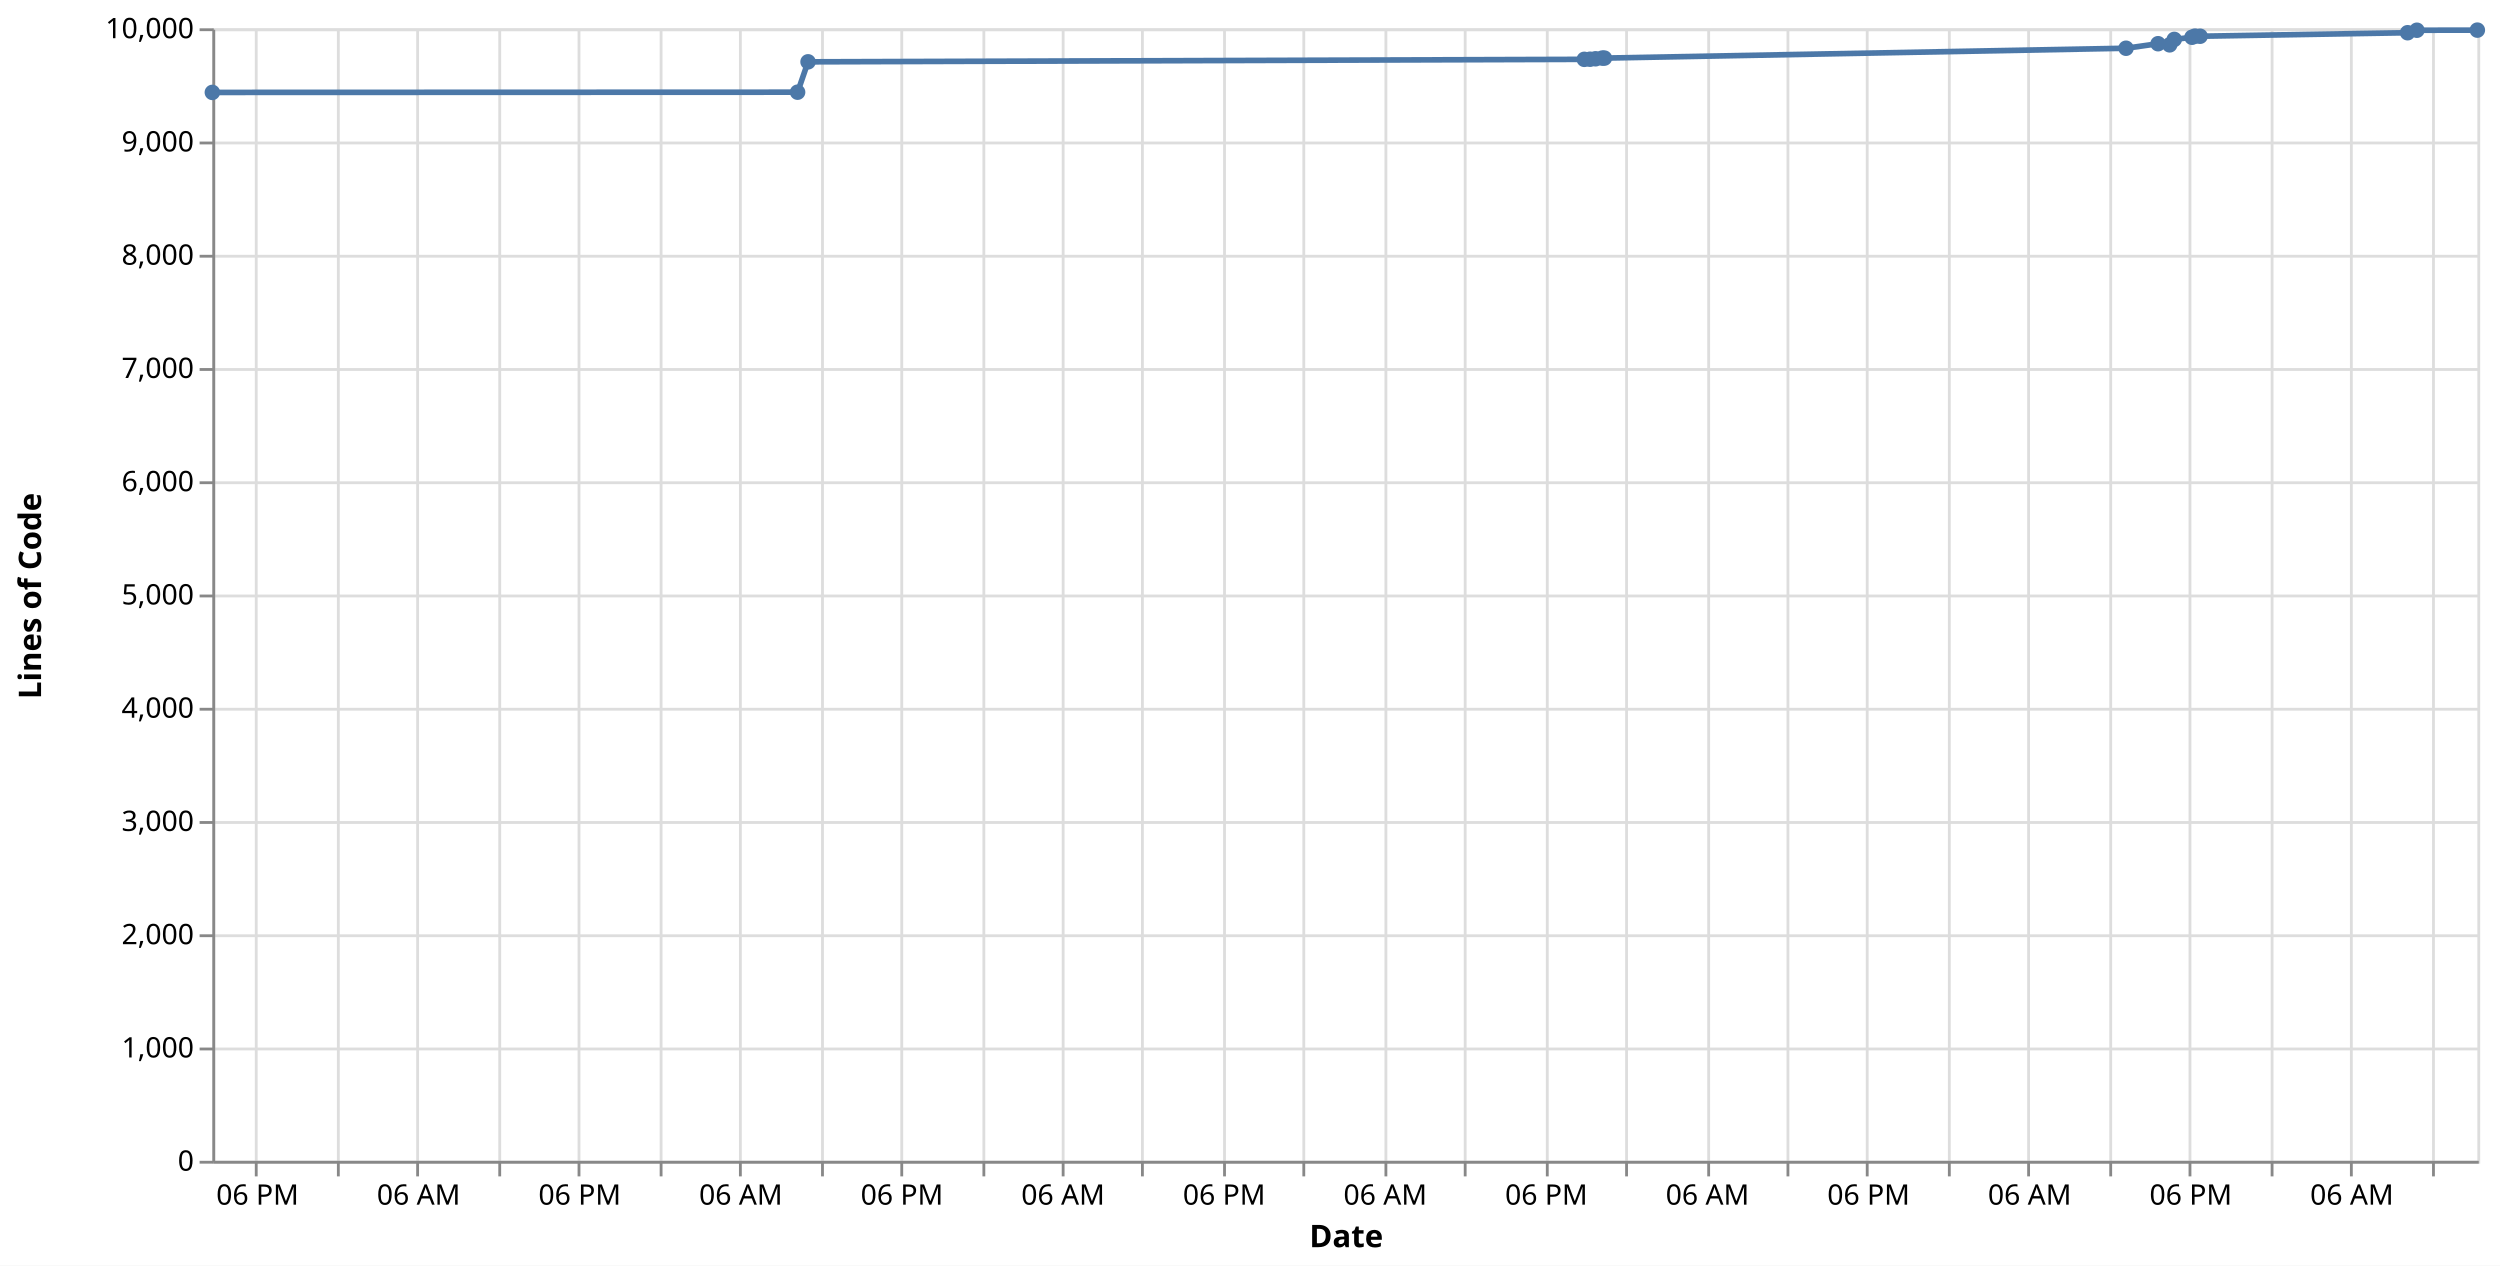
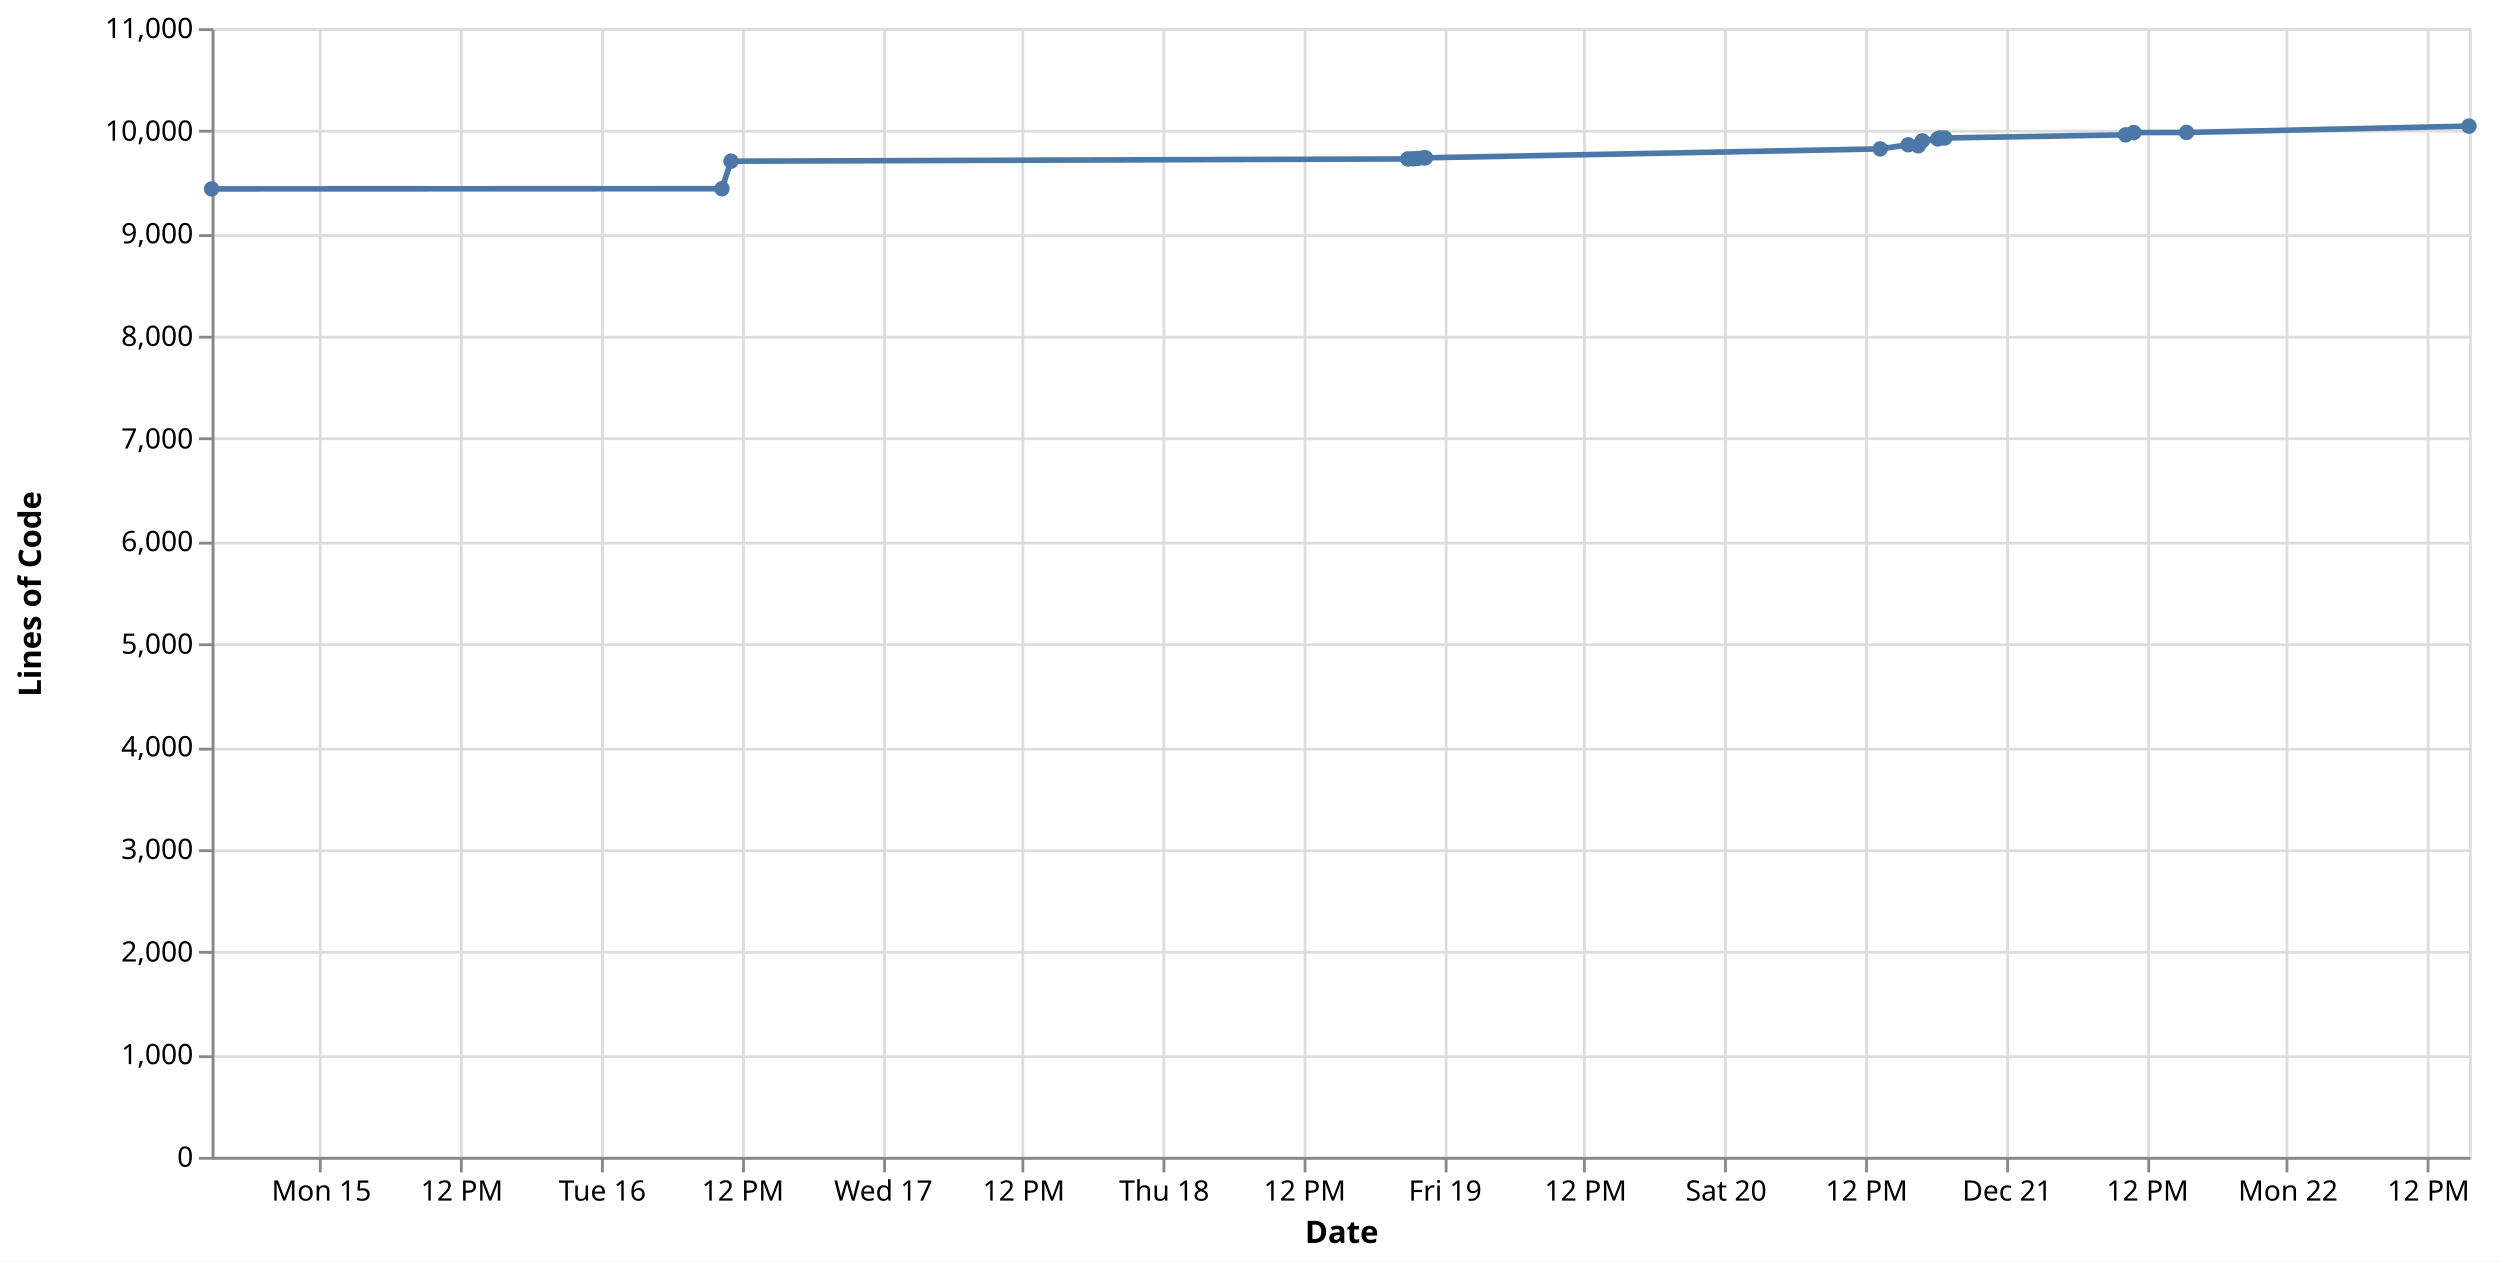
- <svg xmlns="http://www.w3.org/2000/svg" version="1.1" class="marks" width="883" height="447" viewBox="0 0 883 447">
-   <rect width="883" height="447" fill="white" />
+ <svg xmlns="http://www.w3.org/2000/svg" version="1.1" class="marks" width="886" height="447" viewBox="0 0 886 447">
+   <rect width="886" height="447" fill="white" />
  <g fill="none" stroke-miterlimit="10" transform="translate(75,10)">
    <g class="mark-group role-frame root" role="graphics-object" aria-roledescription="group mark container">
      <g transform="translate(0,0)">
        <path class="background" aria-hidden="true" d="M0.5,0.5h800v400h-800Z" stroke="#ddd" />
        <g>
          <g class="mark-group role-axis" aria-hidden="true">
            <g transform="translate(0.5,400.5)">
              <path class="background" aria-hidden="true" d="M0,0h0v0h0Z" pointer-events="none" />
              <g>
                <g class="mark-rule role-axis-grid" pointer-events="none">
-                   <line transform="translate(15,-400)" x2="0" y2="400" stroke="#ddd" stroke-width="1" opacity="1" />
-                   <line transform="translate(44,-400)" x2="0" y2="400" stroke="#ddd" stroke-width="1" opacity="1" />
-                   <line transform="translate(72,-400)" x2="0" y2="400" stroke="#ddd" stroke-width="1" opacity="1" />
-                   <line transform="translate(101,-400)" x2="0" y2="400" stroke="#ddd" stroke-width="1" opacity="1" />
-                   <line transform="translate(129,-400)" x2="0" y2="400" stroke="#ddd" stroke-width="1" opacity="1" />
-                   <line transform="translate(158,-400)" x2="0" y2="400" stroke="#ddd" stroke-width="1" opacity="1" />
-                   <line transform="translate(186,-400)" x2="0" y2="400" stroke="#ddd" stroke-width="1" opacity="1" />
-                   <line transform="translate(215,-400)" x2="0" y2="400" stroke="#ddd" stroke-width="1" opacity="1" />
-                   <line transform="translate(243,-400)" x2="0" y2="400" stroke="#ddd" stroke-width="1" opacity="1" />
-                   <line transform="translate(272,-400)" x2="0" y2="400" stroke="#ddd" stroke-width="1" opacity="1" />
-                   <line transform="translate(300,-400)" x2="0" y2="400" stroke="#ddd" stroke-width="1" opacity="1" />
-                   <line transform="translate(328,-400)" x2="0" y2="400" stroke="#ddd" stroke-width="1" opacity="1" />
-                   <line transform="translate(357,-400)" x2="0" y2="400" stroke="#ddd" stroke-width="1" opacity="1" />
-                   <line transform="translate(385,-400)" x2="0" y2="400" stroke="#ddd" stroke-width="1" opacity="1" />
-                   <line transform="translate(414,-400)" x2="0" y2="400" stroke="#ddd" stroke-width="1" opacity="1" />
-                   <line transform="translate(442,-400)" x2="0" y2="400" stroke="#ddd" stroke-width="1" opacity="1" />
-                   <line transform="translate(471,-400)" x2="0" y2="400" stroke="#ddd" stroke-width="1" opacity="1" />
-                   <line transform="translate(499,-400)" x2="0" y2="400" stroke="#ddd" stroke-width="1" opacity="1" />
-                   <line transform="translate(528,-400)" x2="0" y2="400" stroke="#ddd" stroke-width="1" opacity="1" />
-                   <line transform="translate(556,-400)" x2="0" y2="400" stroke="#ddd" stroke-width="1" opacity="1" />
-                   <line transform="translate(584,-400)" x2="0" y2="400" stroke="#ddd" stroke-width="1" opacity="1" />
-                   <line transform="translate(613,-400)" x2="0" y2="400" stroke="#ddd" stroke-width="1" opacity="1" />
-                   <line transform="translate(641,-400)" x2="0" y2="400" stroke="#ddd" stroke-width="1" opacity="1" />
-                   <line transform="translate(670,-400)" x2="0" y2="400" stroke="#ddd" stroke-width="1" opacity="1" />
-                   <line transform="translate(698,-400)" x2="0" y2="400" stroke="#ddd" stroke-width="1" opacity="1" />
-                   <line transform="translate(727,-400)" x2="0" y2="400" stroke="#ddd" stroke-width="1" opacity="1" />
-                   <line transform="translate(755,-400)" x2="0" y2="400" stroke="#ddd" stroke-width="1" opacity="1" />
-                   <line transform="translate(784,-400)" x2="0" y2="400" stroke="#ddd" stroke-width="1" opacity="1" />
+                   <line transform="translate(38,-400)" x2="0" y2="400" stroke="#ddd" stroke-width="1" opacity="1" />
+                   <line transform="translate(88,-400)" x2="0" y2="400" stroke="#ddd" stroke-width="1" opacity="1" />
+                   <line transform="translate(138,-400)" x2="0" y2="400" stroke="#ddd" stroke-width="1" opacity="1" />
+                   <line transform="translate(188,-400)" x2="0" y2="400" stroke="#ddd" stroke-width="1" opacity="1" />
+                   <line transform="translate(238,-400)" x2="0" y2="400" stroke="#ddd" stroke-width="1" opacity="1" />
+                   <line transform="translate(287,-400)" x2="0" y2="400" stroke="#ddd" stroke-width="1" opacity="1" />
+                   <line transform="translate(337,-400)" x2="0" y2="400" stroke="#ddd" stroke-width="1" opacity="1" />
+                   <line transform="translate(387,-400)" x2="0" y2="400" stroke="#ddd" stroke-width="1" opacity="1" />
+                   <line transform="translate(437,-400)" x2="0" y2="400" stroke="#ddd" stroke-width="1" opacity="1" />
+                   <line transform="translate(486,-400)" x2="0" y2="400" stroke="#ddd" stroke-width="1" opacity="1" />
+                   <line transform="translate(536,-400)" x2="0" y2="400" stroke="#ddd" stroke-width="1" opacity="1" />
+                   <line transform="translate(586,-400)" x2="0" y2="400" stroke="#ddd" stroke-width="1" opacity="1" />
+                   <line transform="translate(636,-400)" x2="0" y2="400" stroke="#ddd" stroke-width="1" opacity="1" />
+                   <line transform="translate(686,-400)" x2="0" y2="400" stroke="#ddd" stroke-width="1" opacity="1" />
+                   <line transform="translate(735,-400)" x2="0" y2="400" stroke="#ddd" stroke-width="1" opacity="1" />
+                   <line transform="translate(785,-400)" x2="0" y2="400" stroke="#ddd" stroke-width="1" opacity="1" />
                </g>
              </g>
              <path class="foreground" aria-hidden="true" d="" pointer-events="none" display="none" />
            </g>
          </g>
          <g class="mark-group role-axis" aria-hidden="true">
            <g transform="translate(0.5,0.5)">
              <path class="background" aria-hidden="true" d="M0,0h0v0h0Z" pointer-events="none" />
              <g>
                <g class="mark-rule role-axis-grid" pointer-events="none">
                  <line transform="translate(0,400)" x2="800" y2="0" stroke="#ddd" stroke-width="1" opacity="1" />
-                   <line transform="translate(0,360)" x2="800" y2="0" stroke="#ddd" stroke-width="1" opacity="1" />
-                   <line transform="translate(0,320)" x2="800" y2="0" stroke="#ddd" stroke-width="1" opacity="1" />
-                   <line transform="translate(0,280)" x2="800" y2="0" stroke="#ddd" stroke-width="1" opacity="1" />
-                   <line transform="translate(0,240)" x2="800" y2="0" stroke="#ddd" stroke-width="1" opacity="1" />
-                   <line transform="translate(0,200)" x2="800" y2="0" stroke="#ddd" stroke-width="1" opacity="1" />
-                   <line transform="translate(0,160)" x2="800" y2="0" stroke="#ddd" stroke-width="1" opacity="1" />
-                   <line transform="translate(0,120)" x2="800" y2="0" stroke="#ddd" stroke-width="1" opacity="1" />
-                   <line transform="translate(0,80)" x2="800" y2="0" stroke="#ddd" stroke-width="1" opacity="1" />
-                   <line transform="translate(0,40)" x2="800" y2="0" stroke="#ddd" stroke-width="1" opacity="1" />
+                   <line transform="translate(0,364)" x2="800" y2="0" stroke="#ddd" stroke-width="1" opacity="1" />
+                   <line transform="translate(0,327)" x2="800" y2="0" stroke="#ddd" stroke-width="1" opacity="1" />
+                   <line transform="translate(0,291)" x2="800" y2="0" stroke="#ddd" stroke-width="1" opacity="1" />
+                   <line transform="translate(0,255)" x2="800" y2="0" stroke="#ddd" stroke-width="1" opacity="1" />
+                   <line transform="translate(0,218)" x2="800" y2="0" stroke="#ddd" stroke-width="1" opacity="1" />
+                   <line transform="translate(0,182)" x2="800" y2="0" stroke="#ddd" stroke-width="1" opacity="1" />
+                   <line transform="translate(0,145)" x2="800" y2="0" stroke="#ddd" stroke-width="1" opacity="1" />
+                   <line transform="translate(0,109)" x2="800" y2="0" stroke="#ddd" stroke-width="1" opacity="1" />
+                   <line transform="translate(0,73)" x2="800" y2="0" stroke="#ddd" stroke-width="1" opacity="1" />
+                   <line transform="translate(0,36)" x2="800" y2="0" stroke="#ddd" stroke-width="1" opacity="1" />
                  <line transform="translate(0,0)" x2="800" y2="0" stroke="#ddd" stroke-width="1" opacity="1" />
                </g>
              </g>
              <path class="foreground" aria-hidden="true" d="" pointer-events="none" display="none" />
            </g>
          </g>
-           <g class="mark-group role-axis" role="graphics-symbol" aria-roledescription="axis" aria-label="X-axis titled 'Date' for a time scale with values from Sunday, 14 December 2025, 2:44:26 PM to Sunday, 21 December 2025, 3:26:58 PM">
+           <g class="mark-group role-axis" role="graphics-symbol" aria-roledescription="axis" aria-label="X-axis titled 'Date' for a time scale with values from Sunday, 14 December 2025, 2:44:26 PM to Monday, 22 December 2025, 3:34:34 PM">
            <g transform="translate(0.5,400.5)">
              <path class="background" aria-hidden="true" d="M0,0h0v0h0Z" pointer-events="none" />
              <g>
                <g class="mark-rule role-axis-tick" pointer-events="none">
-                   <line transform="translate(15,0)" x2="0" y2="5" stroke="#888" stroke-width="1" opacity="1" />
-                   <line transform="translate(44,0)" x2="0" y2="5" stroke="#888" stroke-width="1" opacity="1" />
-                   <line transform="translate(72,0)" x2="0" y2="5" stroke="#888" stroke-width="1" opacity="1" />
-                   <line transform="translate(101,0)" x2="0" y2="5" stroke="#888" stroke-width="1" opacity="1" />
-                   <line transform="translate(129,0)" x2="0" y2="5" stroke="#888" stroke-width="1" opacity="1" />
-                   <line transform="translate(158,0)" x2="0" y2="5" stroke="#888" stroke-width="1" opacity="1" />
-                   <line transform="translate(186,0)" x2="0" y2="5" stroke="#888" stroke-width="1" opacity="1" />
-                   <line transform="translate(215,0)" x2="0" y2="5" stroke="#888" stroke-width="1" opacity="1" />
-                   <line transform="translate(243,0)" x2="0" y2="5" stroke="#888" stroke-width="1" opacity="1" />
-                   <line transform="translate(272,0)" x2="0" y2="5" stroke="#888" stroke-width="1" opacity="1" />
-                   <line transform="translate(300,0)" x2="0" y2="5" stroke="#888" stroke-width="1" opacity="1" />
-                   <line transform="translate(328,0)" x2="0" y2="5" stroke="#888" stroke-width="1" opacity="1" />
-                   <line transform="translate(357,0)" x2="0" y2="5" stroke="#888" stroke-width="1" opacity="1" />
-                   <line transform="translate(385,0)" x2="0" y2="5" stroke="#888" stroke-width="1" opacity="1" />
-                   <line transform="translate(414,0)" x2="0" y2="5" stroke="#888" stroke-width="1" opacity="1" />
-                   <line transform="translate(442,0)" x2="0" y2="5" stroke="#888" stroke-width="1" opacity="1" />
-                   <line transform="translate(471,0)" x2="0" y2="5" stroke="#888" stroke-width="1" opacity="1" />
-                   <line transform="translate(499,0)" x2="0" y2="5" stroke="#888" stroke-width="1" opacity="1" />
-                   <line transform="translate(528,0)" x2="0" y2="5" stroke="#888" stroke-width="1" opacity="1" />
-                   <line transform="translate(556,0)" x2="0" y2="5" stroke="#888" stroke-width="1" opacity="1" />
-                   <line transform="translate(584,0)" x2="0" y2="5" stroke="#888" stroke-width="1" opacity="1" />
-                   <line transform="translate(613,0)" x2="0" y2="5" stroke="#888" stroke-width="1" opacity="1" />
-                   <line transform="translate(641,0)" x2="0" y2="5" stroke="#888" stroke-width="1" opacity="1" />
-                   <line transform="translate(670,0)" x2="0" y2="5" stroke="#888" stroke-width="1" opacity="1" />
-                   <line transform="translate(698,0)" x2="0" y2="5" stroke="#888" stroke-width="1" opacity="1" />
-                   <line transform="translate(727,0)" x2="0" y2="5" stroke="#888" stroke-width="1" opacity="1" />
-                   <line transform="translate(755,0)" x2="0" y2="5" stroke="#888" stroke-width="1" opacity="1" />
-                   <line transform="translate(784,0)" x2="0" y2="5" stroke="#888" stroke-width="1" opacity="1" />
+                   <line transform="translate(38,0)" x2="0" y2="5" stroke="#888" stroke-width="1" opacity="1" />
+                   <line transform="translate(88,0)" x2="0" y2="5" stroke="#888" stroke-width="1" opacity="1" />
+                   <line transform="translate(138,0)" x2="0" y2="5" stroke="#888" stroke-width="1" opacity="1" />
+                   <line transform="translate(188,0)" x2="0" y2="5" stroke="#888" stroke-width="1" opacity="1" />
+                   <line transform="translate(238,0)" x2="0" y2="5" stroke="#888" stroke-width="1" opacity="1" />
+                   <line transform="translate(287,0)" x2="0" y2="5" stroke="#888" stroke-width="1" opacity="1" />
+                   <line transform="translate(337,0)" x2="0" y2="5" stroke="#888" stroke-width="1" opacity="1" />
+                   <line transform="translate(387,0)" x2="0" y2="5" stroke="#888" stroke-width="1" opacity="1" />
+                   <line transform="translate(437,0)" x2="0" y2="5" stroke="#888" stroke-width="1" opacity="1" />
+                   <line transform="translate(486,0)" x2="0" y2="5" stroke="#888" stroke-width="1" opacity="1" />
+                   <line transform="translate(536,0)" x2="0" y2="5" stroke="#888" stroke-width="1" opacity="1" />
+                   <line transform="translate(586,0)" x2="0" y2="5" stroke="#888" stroke-width="1" opacity="1" />
+                   <line transform="translate(636,0)" x2="0" y2="5" stroke="#888" stroke-width="1" opacity="1" />
+                   <line transform="translate(686,0)" x2="0" y2="5" stroke="#888" stroke-width="1" opacity="1" />
+                   <line transform="translate(735,0)" x2="0" y2="5" stroke="#888" stroke-width="1" opacity="1" />
+                   <line transform="translate(785,0)" x2="0" y2="5" stroke="#888" stroke-width="1" opacity="1" />
                </g>
                <g class="mark-text role-axis-label" pointer-events="none">
-                   <text text-anchor="middle" transform="translate(15.45595,15)" font-family="sans-serif" font-size="10px" fill="#000" opacity="1">06 PM</text>
-                   <text text-anchor="middle" transform="translate(43.90732,15)" font-family="sans-serif" font-size="10px" fill="#000" opacity="0">Mon 15</text>
-                   <text text-anchor="middle" transform="translate(72.3587,15)" font-family="sans-serif" font-size="10px" fill="#000" opacity="1">06 AM</text>
-                   <text text-anchor="middle" transform="translate(100.8101,15)" font-family="sans-serif" font-size="10px" fill="#000" opacity="0">12 PM</text>
-                   <text text-anchor="middle" transform="translate(129.2614,15)" font-family="sans-serif" font-size="10px" fill="#000" opacity="1">06 PM</text>
-                   <text text-anchor="middle" transform="translate(157.7128,15)" font-family="sans-serif" font-size="10px" fill="#000" opacity="0">Tue 16</text>
-                   <text text-anchor="middle" transform="translate(186.1642,15)" font-family="sans-serif" font-size="10px" fill="#000" opacity="1">06 AM</text>
-                   <text text-anchor="middle" transform="translate(214.6156,15)" font-family="sans-serif" font-size="10px" fill="#000" opacity="0">12 PM</text>
-                   <text text-anchor="middle" transform="translate(243.067,15)" font-family="sans-serif" font-size="10px" fill="#000" opacity="1">06 PM</text>
-                   <text text-anchor="middle" transform="translate(271.5183,15)" font-family="sans-serif" font-size="10px" fill="#000" opacity="0">Wed 17</text>
-                   <text text-anchor="middle" transform="translate(299.9697,15)" font-family="sans-serif" font-size="10px" fill="#000" opacity="1">06 AM</text>
-                   <text text-anchor="middle" transform="translate(328.4211,15)" font-family="sans-serif" font-size="10px" fill="#000" opacity="0">12 PM</text>
-                   <text text-anchor="middle" transform="translate(356.8725,15)" font-family="sans-serif" font-size="10px" fill="#000" opacity="1">06 PM</text>
-                   <text text-anchor="middle" transform="translate(385.3238,15)" font-family="sans-serif" font-size="10px" fill="#000" opacity="0">Thu 18</text>
-                   <text text-anchor="middle" transform="translate(413.7752,15)" font-family="sans-serif" font-size="10px" fill="#000" opacity="1">06 AM</text>
-                   <text text-anchor="middle" transform="translate(442.2266,15)" font-family="sans-serif" font-size="10px" fill="#000" opacity="0">12 PM</text>
-                   <text text-anchor="middle" transform="translate(470.678,15)" font-family="sans-serif" font-size="10px" fill="#000" opacity="1">06 PM</text>
-                   <text text-anchor="middle" transform="translate(499.1293,15)" font-family="sans-serif" font-size="10px" fill="#000" opacity="0">Fri 19</text>
-                   <text text-anchor="middle" transform="translate(527.5807,15)" font-family="sans-serif" font-size="10px" fill="#000" opacity="1">06 AM</text>
-                   <text text-anchor="middle" transform="translate(556.0321,15)" font-family="sans-serif" font-size="10px" fill="#000" opacity="0">12 PM</text>
-                   <text text-anchor="middle" transform="translate(584.4835,15)" font-family="sans-serif" font-size="10px" fill="#000" opacity="1">06 PM</text>
-                   <text text-anchor="middle" transform="translate(612.9348,15)" font-family="sans-serif" font-size="10px" fill="#000" opacity="0">Sat 20</text>
-                   <text text-anchor="middle" transform="translate(641.3862,15)" font-family="sans-serif" font-size="10px" fill="#000" opacity="1">06 AM</text>
-                   <text text-anchor="middle" transform="translate(669.8376,15)" font-family="sans-serif" font-size="10px" fill="#000" opacity="0">12 PM</text>
-                   <text text-anchor="middle" transform="translate(698.289,15)" font-family="sans-serif" font-size="10px" fill="#000" opacity="1">06 PM</text>
-                   <text text-anchor="middle" transform="translate(726.7403,15)" font-family="sans-serif" font-size="10px" fill="#000" opacity="0">Dec 21</text>
-                   <text text-anchor="middle" transform="translate(755.1917,15)" font-family="sans-serif" font-size="10px" fill="#000" opacity="1">06 AM</text>
-                   <text text-anchor="middle" transform="translate(783.6431,15)" font-family="sans-serif" font-size="10px" fill="#000" opacity="0">12 PM</text>
+                   <text text-anchor="middle" transform="translate(38.41385,15)" font-family="sans-serif" font-size="10px" fill="#000" opacity="1">Mon 15</text>
+                   <text text-anchor="middle" transform="translate(88.1972,15)" font-family="sans-serif" font-size="10px" fill="#000" opacity="1">12 PM</text>
+                   <text text-anchor="middle" transform="translate(137.9805,15)" font-family="sans-serif" font-size="10px" fill="#000" opacity="1">Tue 16</text>
+                   <text text-anchor="middle" transform="translate(187.7639,15)" font-family="sans-serif" font-size="10px" fill="#000" opacity="1">12 PM</text>
+                   <text text-anchor="middle" transform="translate(237.5472,15)" font-family="sans-serif" font-size="10px" fill="#000" opacity="1">Wed 17</text>
+                   <text text-anchor="middle" transform="translate(287.3306,15)" font-family="sans-serif" font-size="10px" fill="#000" opacity="1">12 PM</text>
+                   <text text-anchor="middle" transform="translate(337.1139,15)" font-family="sans-serif" font-size="10px" fill="#000" opacity="1">Thu 18</text>
+                   <text text-anchor="middle" transform="translate(386.8973,15)" font-family="sans-serif" font-size="10px" fill="#000" opacity="1">12 PM</text>
+                   <text text-anchor="middle" transform="translate(436.6806,15)" font-family="sans-serif" font-size="10px" fill="#000" opacity="1">Fri 19</text>
+                   <text text-anchor="middle" transform="translate(486.464,15)" font-family="sans-serif" font-size="10px" fill="#000" opacity="1">12 PM</text>
+                   <text text-anchor="middle" transform="translate(536.2473,15)" font-family="sans-serif" font-size="10px" fill="#000" opacity="1">Sat 20</text>
+                   <text text-anchor="middle" transform="translate(586.0307,15)" font-family="sans-serif" font-size="10px" fill="#000" opacity="1">12 PM</text>
+                   <text text-anchor="middle" transform="translate(635.814,15)" font-family="sans-serif" font-size="10px" fill="#000" opacity="1">Dec 21</text>
+                   <text text-anchor="middle" transform="translate(685.5974,15)" font-family="sans-serif" font-size="10px" fill="#000" opacity="1">12 PM</text>
+                   <text text-anchor="middle" transform="translate(735.3808,15)" font-family="sans-serif" font-size="10px" fill="#000" opacity="1">Mon 22</text>
+                   <text text-anchor="middle" transform="translate(785.1641,15)" font-family="sans-serif" font-size="10px" fill="#000" opacity="1">12 PM</text>
                </g>
                <g class="mark-rule role-axis-domain" pointer-events="none">
                  <line transform="translate(0,0)" x2="800" y2="0" stroke="#888" stroke-width="1" opacity="1" />
                </g>
                <g class="mark-text role-axis-title" pointer-events="none">
                  <text text-anchor="middle" transform="translate(400,30)" font-family="sans-serif" font-size="11px" font-weight="bold" fill="#000" opacity="1">Date</text>
                </g>
              </g>
              <path class="foreground" aria-hidden="true" d="" pointer-events="none" display="none" />
            </g>
          </g>
-           <g class="mark-group role-axis" role="graphics-symbol" aria-roledescription="axis" aria-label="Y-axis titled 'Lines of Code' for a linear scale with values from 0 to 10,000">
+           <g class="mark-group role-axis" role="graphics-symbol" aria-roledescription="axis" aria-label="Y-axis titled 'Lines of Code' for a linear scale with values from 0 to 11,000">
            <g transform="translate(0.5,0.5)">
              <path class="background" aria-hidden="true" d="M0,0h0v0h0Z" pointer-events="none" />
              <g>
                <g class="mark-rule role-axis-tick" pointer-events="none">
                  <line transform="translate(0,400)" x2="-5" y2="0" stroke="#888" stroke-width="1" opacity="1" />
-                   <line transform="translate(0,360)" x2="-5" y2="0" stroke="#888" stroke-width="1" opacity="1" />
-                   <line transform="translate(0,320)" x2="-5" y2="0" stroke="#888" stroke-width="1" opacity="1" />
-                   <line transform="translate(0,280)" x2="-5" y2="0" stroke="#888" stroke-width="1" opacity="1" />
-                   <line transform="translate(0,240)" x2="-5" y2="0" stroke="#888" stroke-width="1" opacity="1" />
-                   <line transform="translate(0,200)" x2="-5" y2="0" stroke="#888" stroke-width="1" opacity="1" />
-                   <line transform="translate(0,160)" x2="-5" y2="0" stroke="#888" stroke-width="1" opacity="1" />
-                   <line transform="translate(0,120)" x2="-5" y2="0" stroke="#888" stroke-width="1" opacity="1" />
-                   <line transform="translate(0,80)" x2="-5" y2="0" stroke="#888" stroke-width="1" opacity="1" />
-                   <line transform="translate(0,40)" x2="-5" y2="0" stroke="#888" stroke-width="1" opacity="1" />
+                   <line transform="translate(0,364)" x2="-5" y2="0" stroke="#888" stroke-width="1" opacity="1" />
+                   <line transform="translate(0,327)" x2="-5" y2="0" stroke="#888" stroke-width="1" opacity="1" />
+                   <line transform="translate(0,291)" x2="-5" y2="0" stroke="#888" stroke-width="1" opacity="1" />
+                   <line transform="translate(0,255)" x2="-5" y2="0" stroke="#888" stroke-width="1" opacity="1" />
+                   <line transform="translate(0,218)" x2="-5" y2="0" stroke="#888" stroke-width="1" opacity="1" />
+                   <line transform="translate(0,182)" x2="-5" y2="0" stroke="#888" stroke-width="1" opacity="1" />
+                   <line transform="translate(0,145)" x2="-5" y2="0" stroke="#888" stroke-width="1" opacity="1" />
+                   <line transform="translate(0,109)" x2="-5" y2="0" stroke="#888" stroke-width="1" opacity="1" />
+                   <line transform="translate(0,73)" x2="-5" y2="0" stroke="#888" stroke-width="1" opacity="1" />
+                   <line transform="translate(0,36)" x2="-5" y2="0" stroke="#888" stroke-width="1" opacity="1" />
                  <line transform="translate(0,0)" x2="-5" y2="0" stroke="#888" stroke-width="1" opacity="1" />
                </g>
                <g class="mark-text role-axis-label" pointer-events="none">
                  <text text-anchor="end" transform="translate(-7,403)" font-family="sans-serif" font-size="10px" fill="#000" opacity="1">0</text>
-                   <text text-anchor="end" transform="translate(-7,363)" font-family="sans-serif" font-size="10px" fill="#000" opacity="1">1,000</text>
-                   <text text-anchor="end" transform="translate(-7,323)" font-family="sans-serif" font-size="10px" fill="#000" opacity="1">2,000</text>
-                   <text text-anchor="end" transform="translate(-7,283)" font-family="sans-serif" font-size="10px" fill="#000" opacity="1">3,000</text>
-                   <text text-anchor="end" transform="translate(-7,243)" font-family="sans-serif" font-size="10px" fill="#000" opacity="1">4,000</text>
-                   <text text-anchor="end" transform="translate(-7,203)" font-family="sans-serif" font-size="10px" fill="#000" opacity="1">5,000</text>
-                   <text text-anchor="end" transform="translate(-7,163)" font-family="sans-serif" font-size="10px" fill="#000" opacity="1">6,000</text>
-                   <text text-anchor="end" transform="translate(-7,123)" font-family="sans-serif" font-size="10px" fill="#000" opacity="1">7,000</text>
-                   <text text-anchor="end" transform="translate(-7,83)" font-family="sans-serif" font-size="10px" fill="#000" opacity="1">8,000</text>
-                   <text text-anchor="end" transform="translate(-7,43)" font-family="sans-serif" font-size="10px" fill="#000" opacity="1">9,000</text>
-                   <text text-anchor="end" transform="translate(-7,3)" font-family="sans-serif" font-size="10px" fill="#000" opacity="1">10,000</text>
+                   <text text-anchor="end" transform="translate(-7,366.6364)" font-family="sans-serif" font-size="10px" fill="#000" opacity="1">1,000</text>
+                   <text text-anchor="end" transform="translate(-7,330.2727)" font-family="sans-serif" font-size="10px" fill="#000" opacity="1">2,000</text>
+                   <text text-anchor="end" transform="translate(-7,293.9091)" font-family="sans-serif" font-size="10px" fill="#000" opacity="1">3,000</text>
+                   <text text-anchor="end" transform="translate(-7,257.5455)" font-family="sans-serif" font-size="10px" fill="#000" opacity="1">4,000</text>
+                   <text text-anchor="end" transform="translate(-7,221.1818)" font-family="sans-serif" font-size="10px" fill="#000" opacity="1">5,000</text>
+                   <text text-anchor="end" transform="translate(-7,184.8182)" font-family="sans-serif" font-size="10px" fill="#000" opacity="1">6,000</text>
+                   <text text-anchor="end" transform="translate(-7,148.4545)" font-family="sans-serif" font-size="10px" fill="#000" opacity="1">7,000</text>
+                   <text text-anchor="end" transform="translate(-7,112.0909)" font-family="sans-serif" font-size="10px" fill="#000" opacity="1">8,000</text>
+                   <text text-anchor="end" transform="translate(-7,75.72727)" font-family="sans-serif" font-size="10px" fill="#000" opacity="1">9,000</text>
+                   <text text-anchor="end" transform="translate(-7,39.36364)" font-family="sans-serif" font-size="10px" fill="#000" opacity="1">10,000</text>
+                   <text text-anchor="end" transform="translate(-7,3)" font-family="sans-serif" font-size="10px" fill="#000" opacity="1">11,000</text>
                </g>
                <g class="mark-rule role-axis-domain" pointer-events="none">
                  <line transform="translate(0,400)" x2="0" y2="-400" stroke="#888" stroke-width="1" opacity="1" />
                </g>
                <g class="mark-text role-axis-title" pointer-events="none">
                  <text text-anchor="middle" transform="translate(-59,200) rotate(-90) translate(0,-2)" font-family="sans-serif" font-size="11px" font-weight="bold" fill="#000" opacity="1">Lines of Code</text>
                </g>
              </g>
              <path class="foreground" aria-hidden="true" d="" pointer-events="none" display="none" />
            </g>
          </g>
          <g class="mark-line role-mark layer_0_marks" role="graphics-object" aria-roledescription="line mark container">
-             <path aria-label="Date: Dec 14, 2025; Lines of Code: 9434; Version: v4.0.89; LinesOfCode: 9434; Timestamp: Dec 14, 2025" role="graphics-symbol" aria-roledescription="line mark" d="M0,22.64L206.714,22.56L210.403,11.84L484.574,10.96L486.609,10.92L488.551,10.76L490.917,10.52L491.679,10.52L675.912,7.04L687.227,5.44L691.325,5.84L692.954,3.92L699.208,3.16L700.286,2.76L702.077,2.8L775.366,1.56L778.654,0.68L800,0.64" stroke="#4c78a8" stroke-width="2" />
+             <path aria-label="Date: Dec 14, 2025; Lines of Code: 9434; Version: v4.0.89; LinesOfCode: 9434; Timestamp: Dec 14, 2025" role="graphics-symbol" aria-roledescription="line mark" d="M0,56.945L180.851,56.873L184.079,47.127L423.947,46.327L425.727,46.291L427.426,46.145L429.495,45.927L430.163,45.927L591.346,42.764L601.245,41.309L604.83,41.673L606.255,39.927L611.727,39.236L612.669,38.873L614.237,38.909L678.356,37.782L681.232,36.982L699.908,36.945L800,34.691" stroke="#4c78a8" stroke-width="2" />
          </g>
          <g class="mark-symbol role-mark layer_1_marks" role="graphics-object" aria-roledescription="symbol mark container">
-             <path aria-label="Date: Dec 14, 2025; Lines of Code: 9434; Version: v4.0.89; LinesOfCode: 9434; Timestamp: Dec 14, 2025" role="graphics-symbol" aria-roledescription="point" transform="translate(0,22.64)" d="M2.739,0A2.739,2.739,0,1,1,-2.739,0A2.739,2.739,0,1,1,2.739,0" fill="#4c78a8" stroke-width="2" opacity="1" />
-             <path aria-label="Date: Dec 16, 2025; Lines of Code: 9436; Version: v4.0.90; LinesOfCode: 9436; Timestamp: Dec 16, 2025" role="graphics-symbol" aria-roledescription="point" transform="translate(206.7137,22.56)" d="M2.739,0A2.739,2.739,0,1,1,-2.739,0A2.739,2.739,0,1,1,2.739,0" fill="#4c78a8" stroke-width="2" opacity="1" />
-             <path aria-label="Date: Dec 16, 2025; Lines of Code: 9704; Version: v4.0.91; LinesOfCode: 9704; Timestamp: Dec 16, 2025" role="graphics-symbol" aria-roledescription="point" transform="translate(210.4032,11.84)" d="M2.739,0A2.739,2.739,0,1,1,-2.739,0A2.739,2.739,0,1,1,2.739,0" fill="#4c78a8" stroke-width="2" opacity="1" />
-             <path aria-label="Date: Dec 18, 2025; Lines of Code: 9726; Version: v4.0.92; LinesOfCode: 9726; Timestamp: Dec 18, 2025" role="graphics-symbol" aria-roledescription="point" transform="translate(484.5743,10.96)" d="M2.739,0A2.739,2.739,0,1,1,-2.739,0A2.739,2.739,0,1,1,2.739,0" fill="#4c78a8" stroke-width="2" opacity="1" />
-             <path aria-label="Date: Dec 18, 2025; Lines of Code: 9727; Version: v4.0.93; LinesOfCode: 9727; Timestamp: Dec 18, 2025" role="graphics-symbol" aria-roledescription="point" transform="translate(486.6094,10.92)" d="M2.739,0A2.739,2.739,0,1,1,-2.739,0A2.739,2.739,0,1,1,2.739,0" fill="#4c78a8" stroke-width="2" opacity="1" />
-             <path aria-label="Date: Dec 18, 2025; Lines of Code: 9731; Version: v4.0.94; LinesOfCode: 9731; Timestamp: Dec 18, 2025" role="graphics-symbol" aria-roledescription="point" transform="translate(488.551,10.76)" d="M2.739,0A2.739,2.739,0,1,1,-2.739,0A2.739,2.739,0,1,1,2.739,0" fill="#4c78a8" stroke-width="2" opacity="1" />
-             <path aria-label="Date: Dec 18, 2025; Lines of Code: 9737; Version: v4.0.95; LinesOfCode: 9737; Timestamp: Dec 18, 2025" role="graphics-symbol" aria-roledescription="point" transform="translate(490.9166,10.52)" d="M2.739,0A2.739,2.739,0,1,1,-2.739,0A2.739,2.739,0,1,1,2.739,0" fill="#4c78a8" stroke-width="2" opacity="1" />
-             <path aria-label="Date: Dec 18, 2025; Lines of Code: 9737; Version: v4.0.96; LinesOfCode: 9737; Timestamp: Dec 18, 2025" role="graphics-symbol" aria-roledescription="point" transform="translate(491.6793,10.52)" d="M2.739,0A2.739,2.739,0,1,1,-2.739,0A2.739,2.739,0,1,1,2.739,0" fill="#4c78a8" stroke-width="2" opacity="1" />
-             <path aria-label="Date: Dec 20, 2025; Lines of Code: 9824; Version: v4.1.0; LinesOfCode: 9824; Timestamp: Dec 20, 2025" role="graphics-symbol" aria-roledescription="point" transform="translate(675.9125,7.04)" d="M2.739,0A2.739,2.739,0,1,1,-2.739,0A2.739,2.739,0,1,1,2.739,0" fill="#4c78a8" stroke-width="2" opacity="1" />
-             <path aria-label="Date: Dec 20, 2025; Lines of Code: 9864; Version: v4.1.1; LinesOfCode: 9864; Timestamp: Dec 20, 2025" role="graphics-symbol" aria-roledescription="point" transform="translate(687.2272,5.44)" d="M2.739,0A2.739,2.739,0,1,1,-2.739,0A2.739,2.739,0,1,1,2.739,0" fill="#4c78a8" stroke-width="2" opacity="1" />
-             <path aria-label="Date: Dec 20, 2025; Lines of Code: 9854; Version: v4.1.2; LinesOfCode: 9854; Timestamp: Dec 20, 2025" role="graphics-symbol" aria-roledescription="point" transform="translate(691.325,5.84)" d="M2.739,0A2.739,2.739,0,1,1,-2.739,0A2.739,2.739,0,1,1,2.739,0" fill="#4c78a8" stroke-width="2" opacity="1" />
-             <path aria-label="Date: Dec 20, 2025; Lines of Code: 9902; Version: v4.1.3; LinesOfCode: 9902; Timestamp: Dec 20, 2025" role="graphics-symbol" aria-roledescription="point" transform="translate(692.9543,3.92)" d="M2.739,0A2.739,2.739,0,1,1,-2.739,0A2.739,2.739,0,1,1,2.739,0" fill="#4c78a8" stroke-width="2" opacity="1" />
-             <path aria-label="Date: Dec 20, 2025; Lines of Code: 9921; Version: v4.1.4; LinesOfCode: 9921; Timestamp: Dec 20, 2025" role="graphics-symbol" aria-roledescription="point" transform="translate(699.2084,3.16)" d="M2.739,0A2.739,2.739,0,1,1,-2.739,0A2.739,2.739,0,1,1,2.739,0" fill="#4c78a8" stroke-width="2" opacity="1" />
-             <path aria-label="Date: Dec 20, 2025; Lines of Code: 9931; Version: v4.1.5; LinesOfCode: 9931; Timestamp: Dec 20, 2025" role="graphics-symbol" aria-roledescription="point" transform="translate(700.2858,2.76)" d="M2.739,0A2.739,2.739,0,1,1,-2.739,0A2.739,2.739,0,1,1,2.739,0" fill="#4c78a8" stroke-width="2" opacity="1" />
-             <path aria-label="Date: Dec 20, 2025; Lines of Code: 9930; Version: v4.1.6; LinesOfCode: 9930; Timestamp: Dec 20, 2025" role="graphics-symbol" aria-roledescription="point" transform="translate(702.0772,2.8)" d="M2.739,0A2.739,2.739,0,1,1,-2.739,0A2.739,2.739,0,1,1,2.739,0" fill="#4c78a8" stroke-width="2" opacity="1" />
-             <path aria-label="Date: Dec 21, 2025; Lines of Code: 9961; Version: v4.1.7; LinesOfCode: 9961; Timestamp: Dec 21, 2025" role="graphics-symbol" aria-roledescription="point" transform="translate(775.3659,1.56)" d="M2.739,0A2.739,2.739,0,1,1,-2.739,0A2.739,2.739,0,1,1,2.739,0" fill="#4c78a8" stroke-width="2" opacity="1" />
-             <path aria-label="Date: Dec 21, 2025; Lines of Code: 9983; Version: v4.1.8; LinesOfCode: 9983; Timestamp: Dec 21, 2025" role="graphics-symbol" aria-roledescription="point" transform="translate(778.6536,0.68)" d="M2.739,0A2.739,2.739,0,1,1,-2.739,0A2.739,2.739,0,1,1,2.739,0" fill="#4c78a8" stroke-width="2" opacity="1" />
-             <path aria-label="Date: Dec 21, 2025; Lines of Code: 9984; Version: v4.1.9; LinesOfCode: 9984; Timestamp: Dec 21, 2025" role="graphics-symbol" aria-roledescription="point" transform="translate(800,0.64)" d="M2.739,0A2.739,2.739,0,1,1,-2.739,0A2.739,2.739,0,1,1,2.739,0" fill="#4c78a8" stroke-width="2" opacity="1" />
+             <path aria-label="Date: Dec 14, 2025; Lines of Code: 9434; Version: v4.0.89; LinesOfCode: 9434; Timestamp: Dec 14, 2025" role="graphics-symbol" aria-roledescription="point" transform="translate(0,56.94545)" d="M2.739,0A2.739,2.739,0,1,1,-2.739,0A2.739,2.739,0,1,1,2.739,0" fill="#4c78a8" stroke-width="2" opacity="1" />
+             <path aria-label="Date: Dec 16, 2025; Lines of Code: 9436; Version: v4.0.90; LinesOfCode: 9436; Timestamp: Dec 16, 2025" role="graphics-symbol" aria-roledescription="point" transform="translate(180.8507,56.87273)" d="M2.739,0A2.739,2.739,0,1,1,-2.739,0A2.739,2.739,0,1,1,2.739,0" fill="#4c78a8" stroke-width="2" opacity="1" />
+             <path aria-label="Date: Dec 16, 2025; Lines of Code: 9704; Version: v4.0.91; LinesOfCode: 9704; Timestamp: Dec 16, 2025" role="graphics-symbol" aria-roledescription="point" transform="translate(184.0785,47.12727)" d="M2.739,0A2.739,2.739,0,1,1,-2.739,0A2.739,2.739,0,1,1,2.739,0" fill="#4c78a8" stroke-width="2" opacity="1" />
+             <path aria-label="Date: Dec 18, 2025; Lines of Code: 9726; Version: v4.0.92; LinesOfCode: 9726; Timestamp: Dec 18, 2025" role="graphics-symbol" aria-roledescription="point" transform="translate(423.9467,46.32727)" d="M2.739,0A2.739,2.739,0,1,1,-2.739,0A2.739,2.739,0,1,1,2.739,0" fill="#4c78a8" stroke-width="2" opacity="1" />
+             <path aria-label="Date: Dec 18, 2025; Lines of Code: 9727; Version: v4.0.93; LinesOfCode: 9727; Timestamp: Dec 18, 2025" role="graphics-symbol" aria-roledescription="point" transform="translate(425.7272,46.29091)" d="M2.739,0A2.739,2.739,0,1,1,-2.739,0A2.739,2.739,0,1,1,2.739,0" fill="#4c78a8" stroke-width="2" opacity="1" />
+             <path aria-label="Date: Dec 18, 2025; Lines of Code: 9731; Version: v4.0.94; LinesOfCode: 9731; Timestamp: Dec 18, 2025" role="graphics-symbol" aria-roledescription="point" transform="translate(427.4258,46.14545)" d="M2.739,0A2.739,2.739,0,1,1,-2.739,0A2.739,2.739,0,1,1,2.739,0" fill="#4c78a8" stroke-width="2" opacity="1" />
+             <path aria-label="Date: Dec 18, 2025; Lines of Code: 9737; Version: v4.0.95; LinesOfCode: 9737; Timestamp: Dec 18, 2025" role="graphics-symbol" aria-roledescription="point" transform="translate(429.4955,45.92727)" d="M2.739,0A2.739,2.739,0,1,1,-2.739,0A2.739,2.739,0,1,1,2.739,0" fill="#4c78a8" stroke-width="2" opacity="1" />
+             <path aria-label="Date: Dec 18, 2025; Lines of Code: 9737; Version: v4.0.96; LinesOfCode: 9737; Timestamp: Dec 18, 2025" role="graphics-symbol" aria-roledescription="point" transform="translate(430.1627,45.92727)" d="M2.739,0A2.739,2.739,0,1,1,-2.739,0A2.739,2.739,0,1,1,2.739,0" fill="#4c78a8" stroke-width="2" opacity="1" />
+             <path aria-label="Date: Dec 20, 2025; Lines of Code: 9824; Version: v4.1.0; LinesOfCode: 9824; Timestamp: Dec 20, 2025" role="graphics-symbol" aria-roledescription="point" transform="translate(591.3455,42.76364)" d="M2.739,0A2.739,2.739,0,1,1,-2.739,0A2.739,2.739,0,1,1,2.739,0" fill="#4c78a8" stroke-width="2" opacity="1" />
+             <path aria-label="Date: Dec 20, 2025; Lines of Code: 9864; Version: v4.1.1; LinesOfCode: 9864; Timestamp: Dec 20, 2025" role="graphics-symbol" aria-roledescription="point" transform="translate(601.2446,41.30909)" d="M2.739,0A2.739,2.739,0,1,1,-2.739,0A2.739,2.739,0,1,1,2.739,0" fill="#4c78a8" stroke-width="2" opacity="1" />
+             <path aria-label="Date: Dec 20, 2025; Lines of Code: 9854; Version: v4.1.2; LinesOfCode: 9854; Timestamp: Dec 20, 2025" role="graphics-symbol" aria-roledescription="point" transform="translate(604.8297,41.67273)" d="M2.739,0A2.739,2.739,0,1,1,-2.739,0A2.739,2.739,0,1,1,2.739,0" fill="#4c78a8" stroke-width="2" opacity="1" />
+             <path aria-label="Date: Dec 20, 2025; Lines of Code: 9902; Version: v4.1.3; LinesOfCode: 9902; Timestamp: Dec 20, 2025" role="graphics-symbol" aria-roledescription="point" transform="translate(606.2552,39.92727)" d="M2.739,0A2.739,2.739,0,1,1,-2.739,0A2.739,2.739,0,1,1,2.739,0" fill="#4c78a8" stroke-width="2" opacity="1" />
+             <path aria-label="Date: Dec 20, 2025; Lines of Code: 9921; Version: v4.1.4; LinesOfCode: 9921; Timestamp: Dec 20, 2025" role="graphics-symbol" aria-roledescription="point" transform="translate(611.7267,39.23636)" d="M2.739,0A2.739,2.739,0,1,1,-2.739,0A2.739,2.739,0,1,1,2.739,0" fill="#4c78a8" stroke-width="2" opacity="1" />
+             <path aria-label="Date: Dec 20, 2025; Lines of Code: 9931; Version: v4.1.5; LinesOfCode: 9931; Timestamp: Dec 20, 2025" role="graphics-symbol" aria-roledescription="point" transform="translate(612.6694,38.87273)" d="M2.739,0A2.739,2.739,0,1,1,-2.739,0A2.739,2.739,0,1,1,2.739,0" fill="#4c78a8" stroke-width="2" opacity="1" />
+             <path aria-label="Date: Dec 20, 2025; Lines of Code: 9930; Version: v4.1.6; LinesOfCode: 9930; Timestamp: Dec 20, 2025" role="graphics-symbol" aria-roledescription="point" transform="translate(614.2367,38.90909)" d="M2.739,0A2.739,2.739,0,1,1,-2.739,0A2.739,2.739,0,1,1,2.739,0" fill="#4c78a8" stroke-width="2" opacity="1" />
+             <path aria-label="Date: Dec 21, 2025; Lines of Code: 9961; Version: v4.1.7; LinesOfCode: 9961; Timestamp: Dec 21, 2025" role="graphics-symbol" aria-roledescription="point" transform="translate(678.3558,37.78182)" d="M2.739,0A2.739,2.739,0,1,1,-2.739,0A2.739,2.739,0,1,1,2.739,0" fill="#4c78a8" stroke-width="2" opacity="1" />
+             <path aria-label="Date: Dec 21, 2025; Lines of Code: 9983; Version: v4.1.8; LinesOfCode: 9983; Timestamp: Dec 21, 2025" role="graphics-symbol" aria-roledescription="point" transform="translate(681.2321,36.98182)" d="M2.739,0A2.739,2.739,0,1,1,-2.739,0A2.739,2.739,0,1,1,2.739,0" fill="#4c78a8" stroke-width="2" opacity="1" />
+             <path aria-label="Date: Dec 21, 2025; Lines of Code: 9984; Version: v4.1.9; LinesOfCode: 9984; Timestamp: Dec 21, 2025" role="graphics-symbol" aria-roledescription="point" transform="translate(699.9078,36.94545)" d="M2.739,0A2.739,2.739,0,1,1,-2.739,0A2.739,2.739,0,1,1,2.739,0" fill="#4c78a8" stroke-width="2" opacity="1" />
+             <path aria-label="Date: Dec 22, 2025; Lines of Code: 10046; Version: v4.2.0; LinesOfCode: 10046; Timestamp: Dec 22, 2025" role="graphics-symbol" aria-roledescription="point" transform="translate(800,34.69091)" d="M2.739,0A2.739,2.739,0,1,1,-2.739,0A2.739,2.739,0,1,1,2.739,0" fill="#4c78a8" stroke-width="2" opacity="1" />
          </g>
        </g>
        <path class="foreground" aria-hidden="true" d="" display="none" />
      </g>
    </g>
  </g>
</svg>
